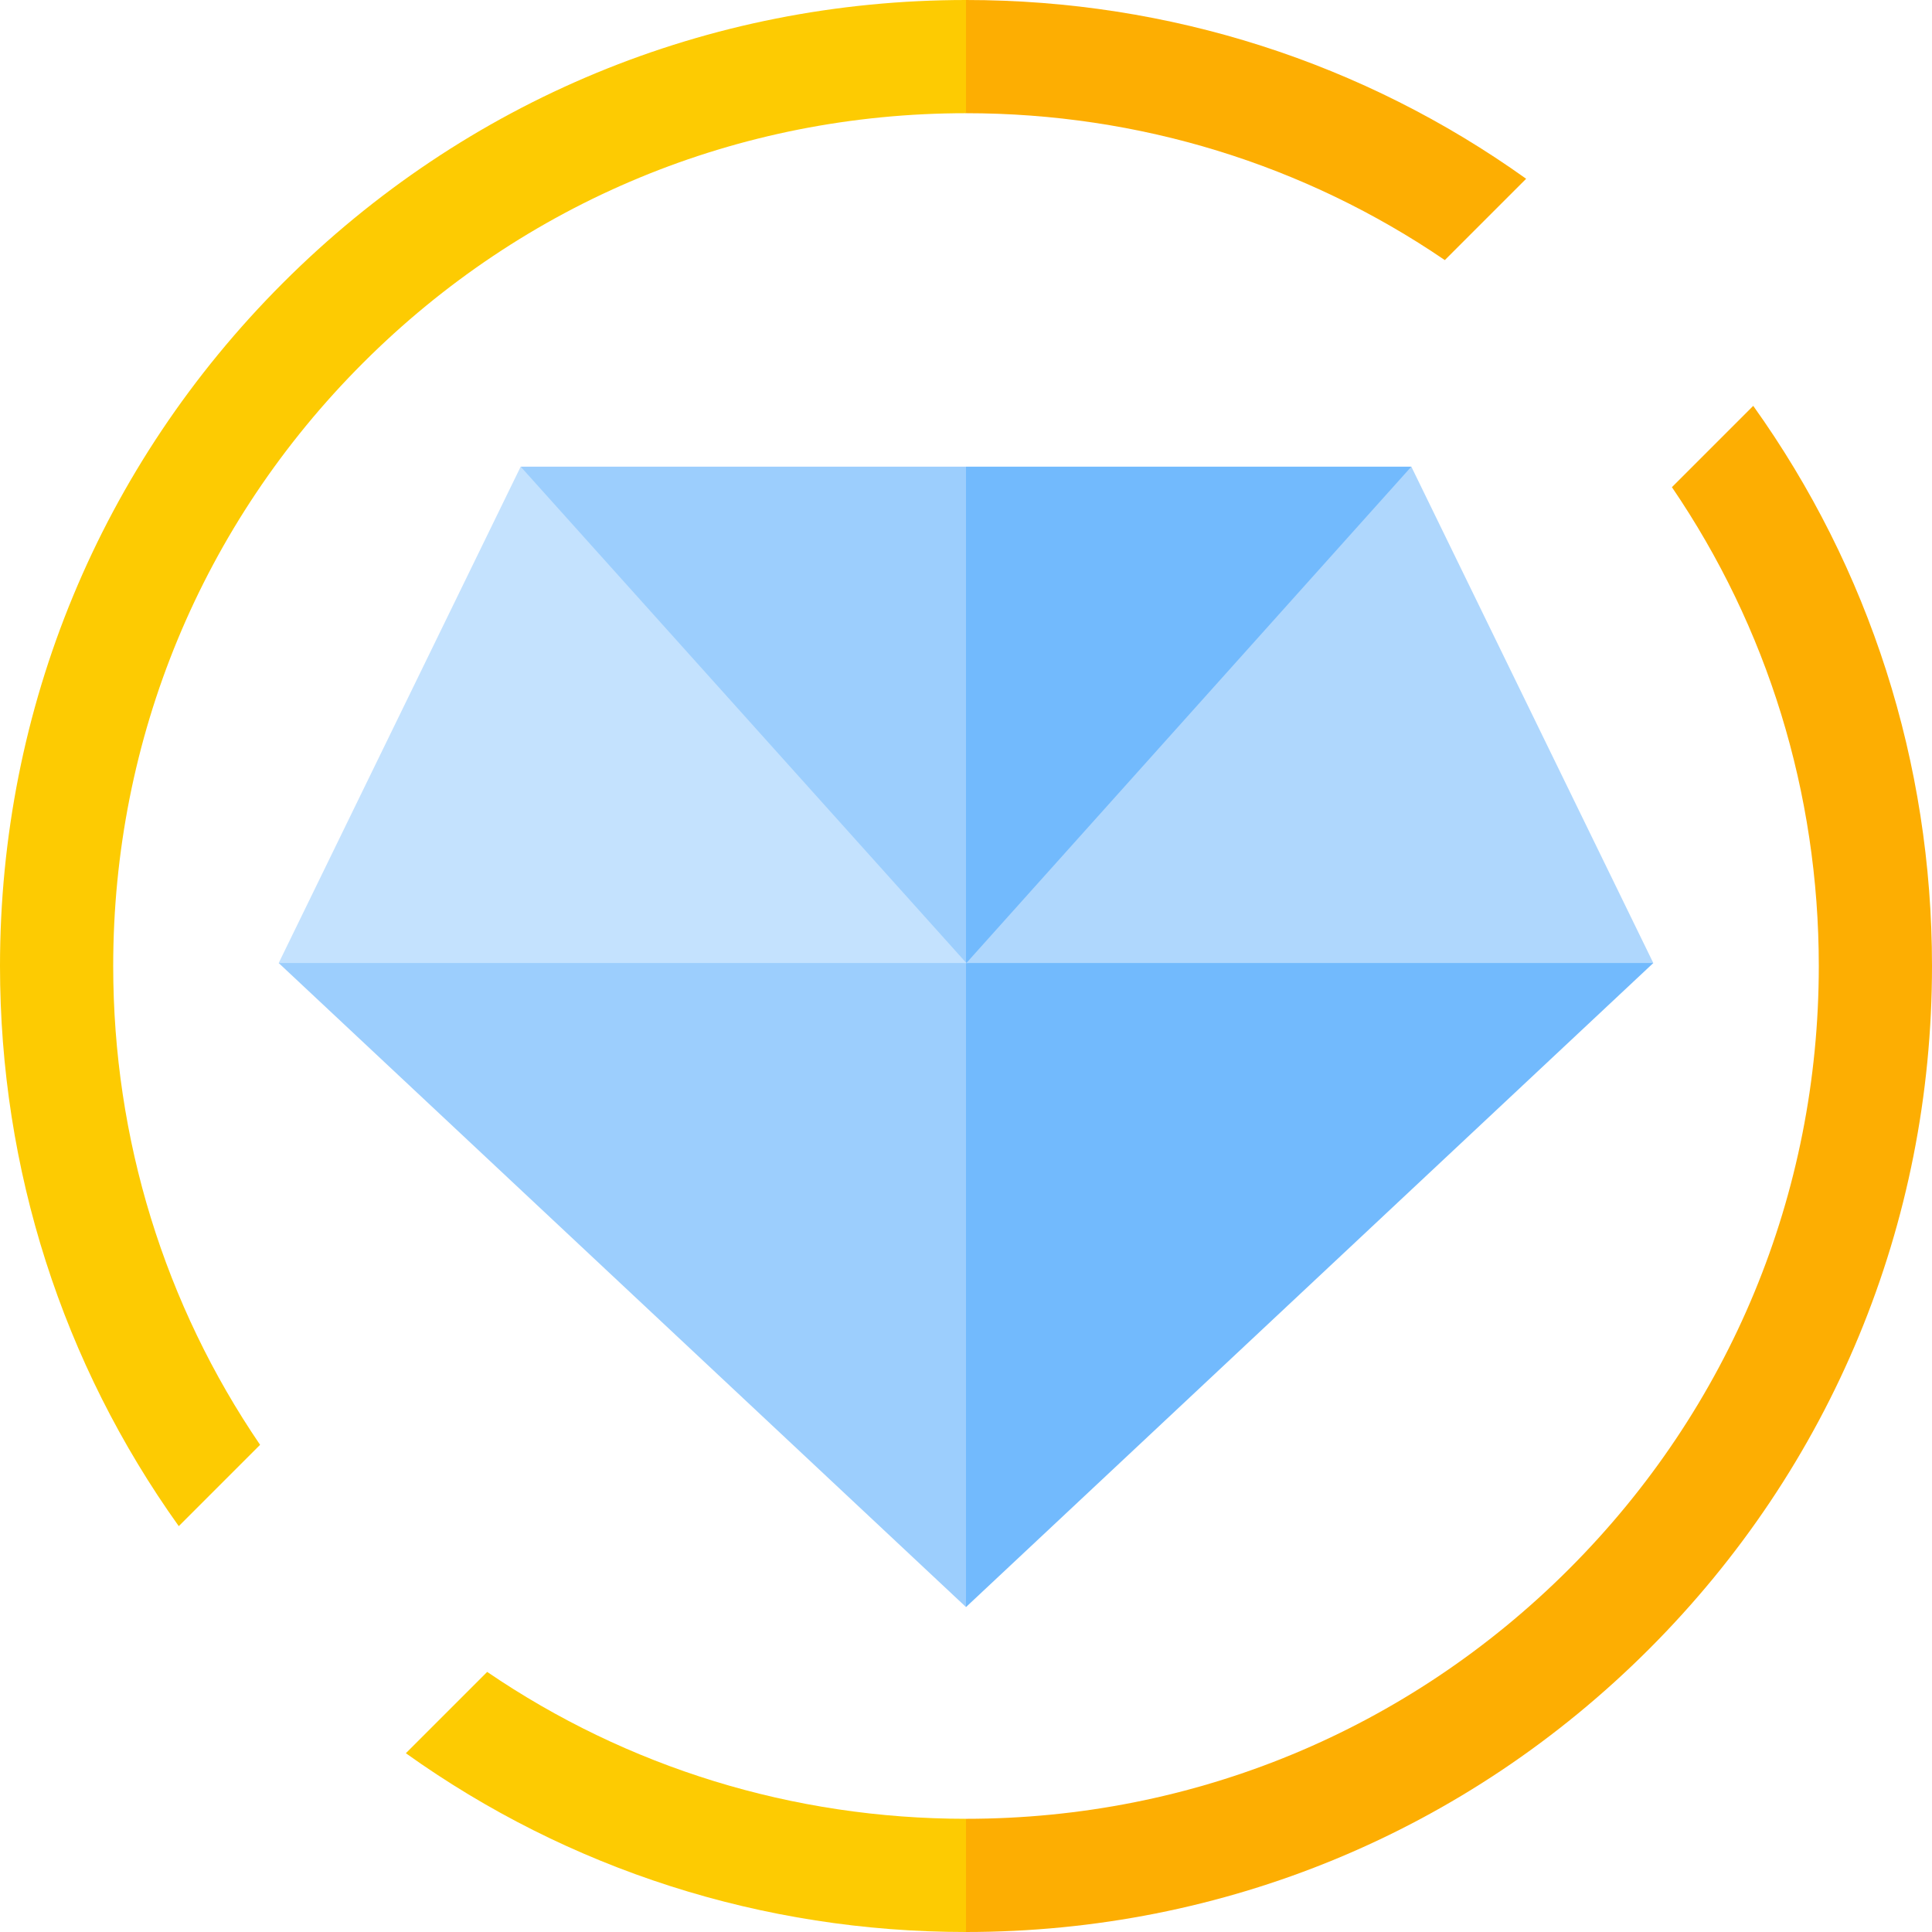
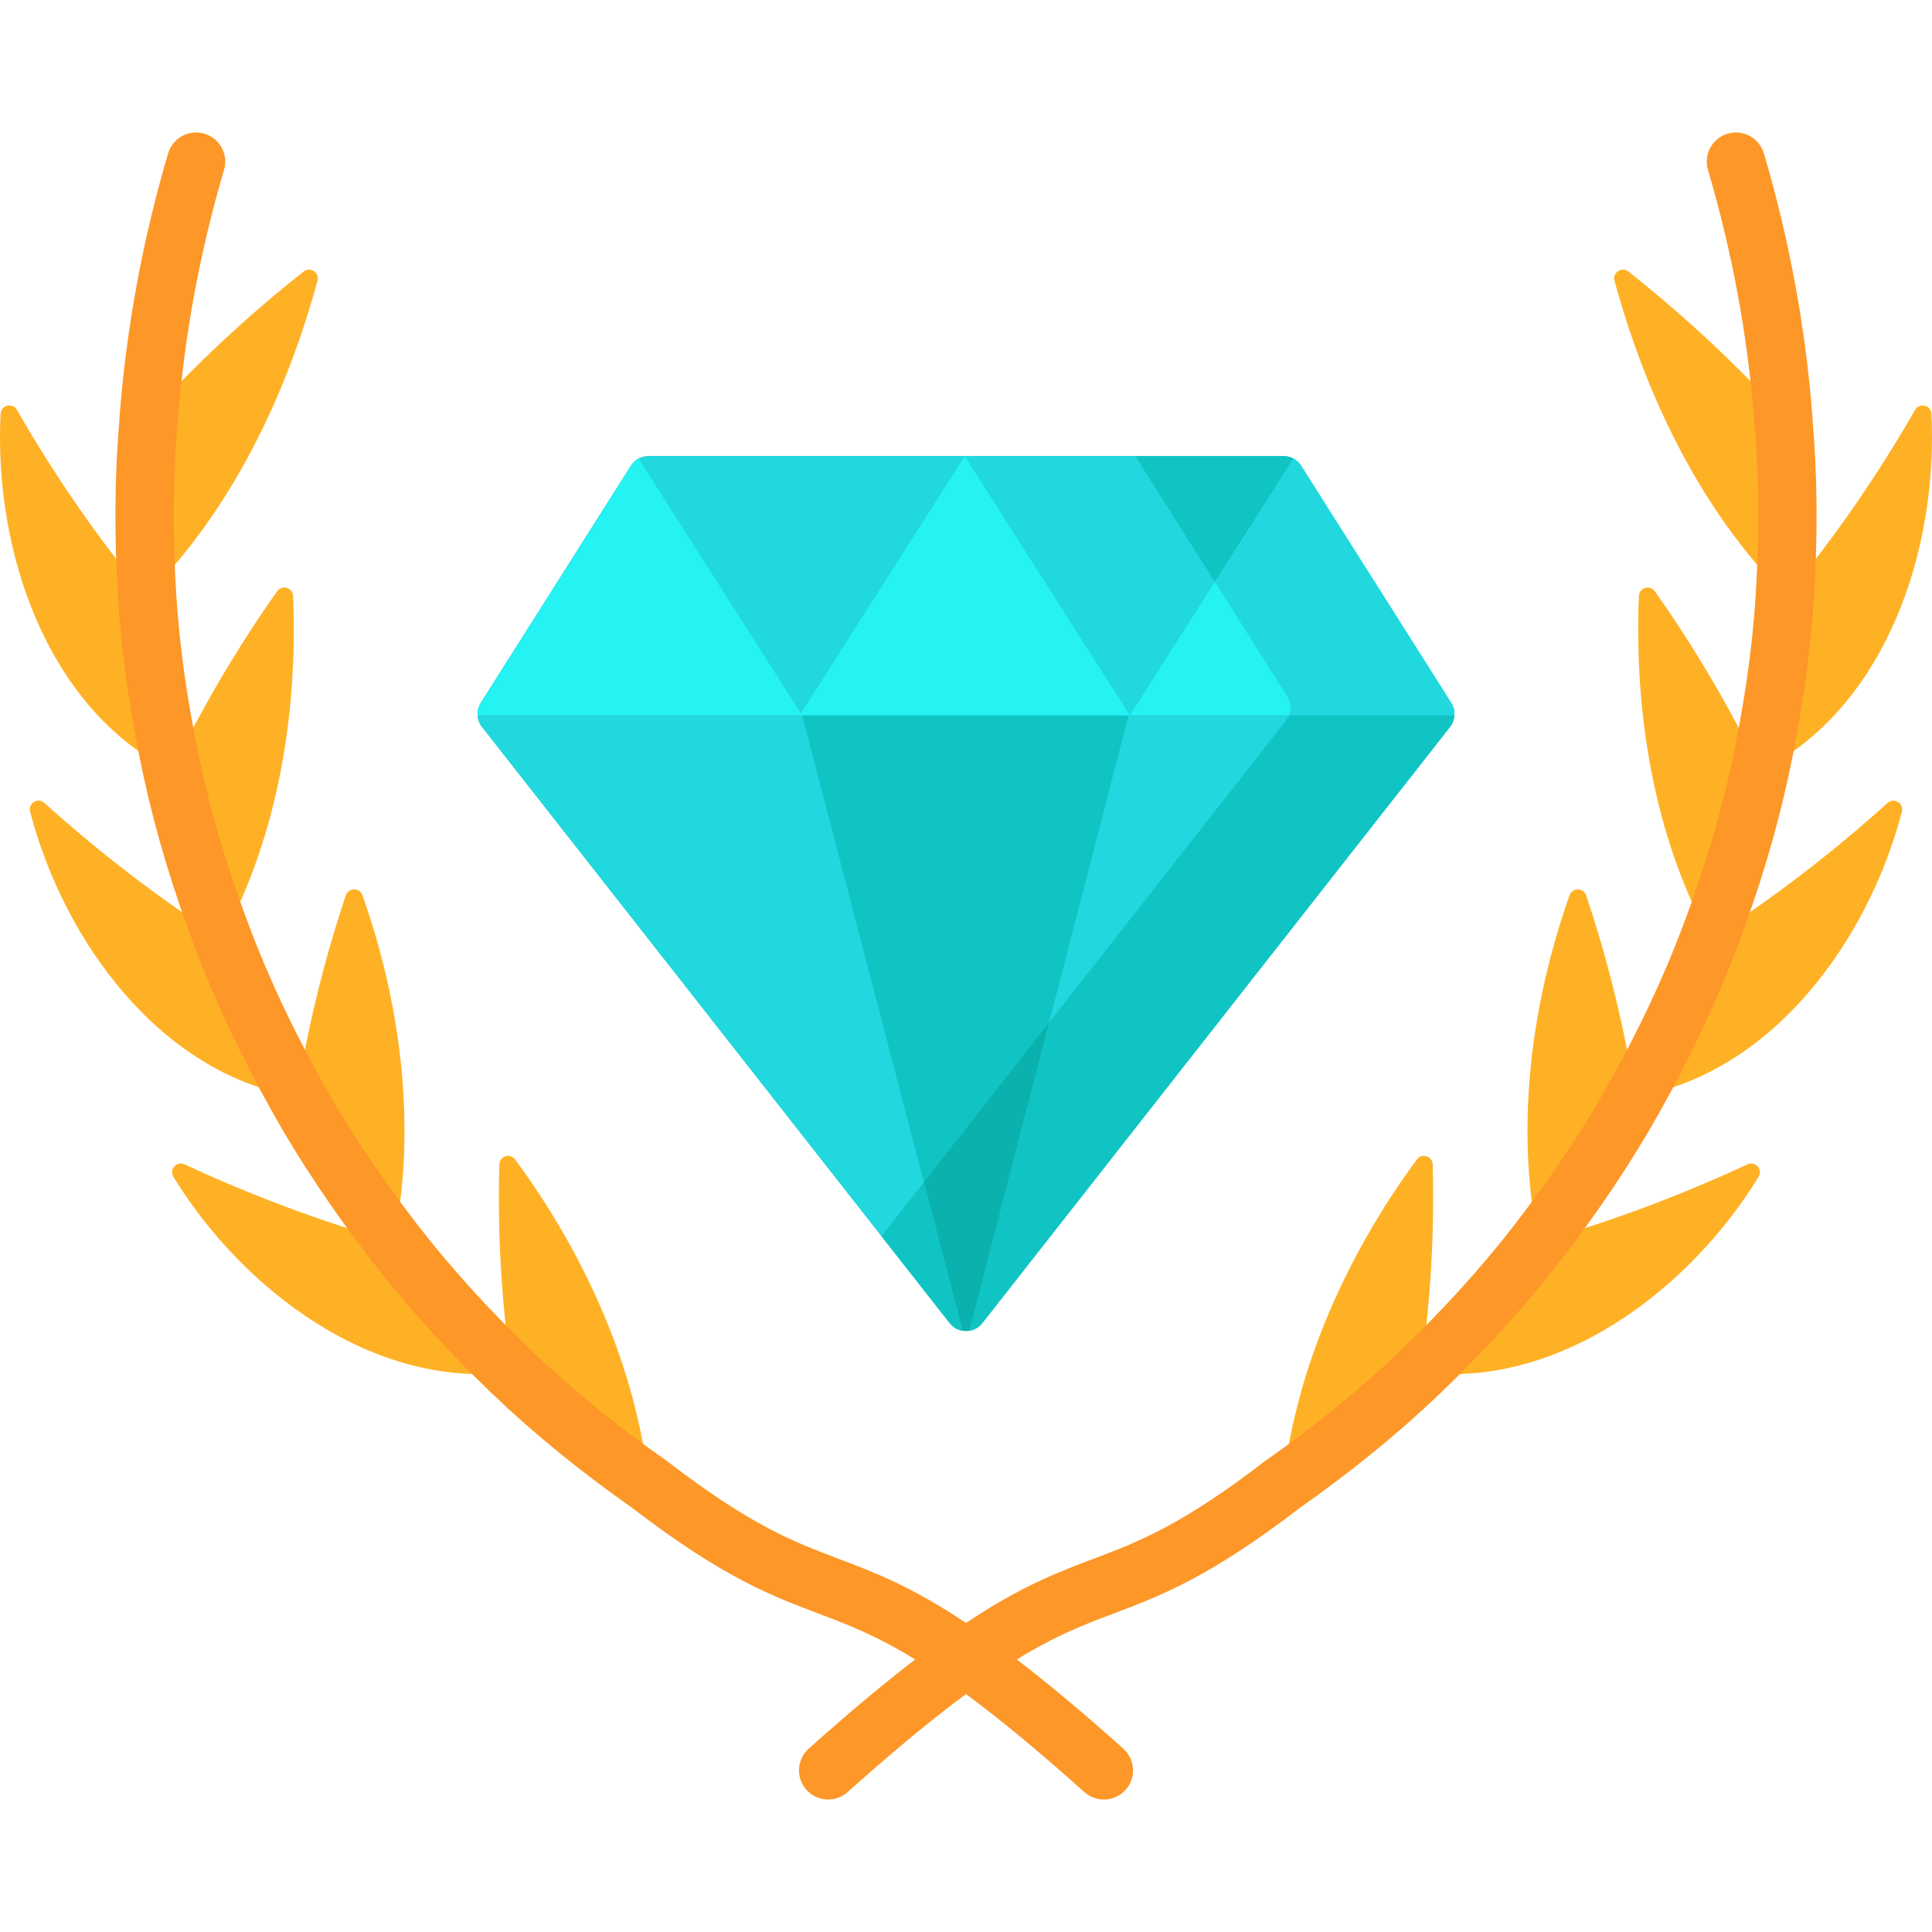
- <svg xmlns="http://www.w3.org/2000/svg" id="Capa_1" enable-background="new 0 0 512 512" height="512" viewBox="0 0 512 512" width="512">
-   <path d="m464.626 107.556-21.551 21.551c25.306 37.14 38.925 80.967 38.925 126.893 0 60.367-23.508 117.12-66.194 159.806-42.685 42.686-99.438 66.194-159.806 66.194l-10.667 19.333 10.667 10.667c68.38 0 132.667-26.629 181.02-74.981 48.351-48.352 74.98-112.639 74.98-181.019 0-53.975-16.604-105.393-47.374-148.444z" fill="#fdae02" />
-   <path d="m256 30c45.926 0 89.753 13.62 126.893 38.925l21.551-21.551c-43.051-30.77-94.468-47.374-148.444-47.374l-10.667 21.333z" fill="#fdae02" />
-   <path d="m129.107 443.075-21.551 21.551c43.051 30.77 94.469 47.374 148.444 47.374v-30c-45.926 0-89.753-13.619-126.893-38.925z" fill="#fdcb02" />
-   <path d="m0 256c0 53.975 16.604 105.393 47.374 148.444l21.551-21.551c-25.305-37.14-38.925-80.967-38.925-126.893 0-60.367 23.508-117.12 66.194-159.806s99.439-66.194 159.806-66.194v-30c-68.38 0-132.667 26.629-181.019 74.981s-74.981 112.639-74.981 181.019z" fill="#fdcb02" />
-   <path d="m438.144 255.211-64.127-131.544-75.35 36.333-42.565 95.211 95.898 22.122z" fill="#afd7fd" />
-   <path d="m256.102 255.211h-.102l-10.667 64.789 10.667 105.89 182.144-170.679z" fill="#72bafd" />
-   <path d="m256 255.098.102.113 117.915-131.544h-118.017l-10.667 57.666z" fill="#72bafd" />
-   <path d="m137.984 123.667-64.127 131.544 96.81 22.122 85.333-22.122v-.113l-42.667-95.098z" fill="#c4e2fe" />
-   <g fill="#9ccefd">
-     <path d="m73.857 255.211 182.143 170.679v-170.679z" />
-     <path d="m256 123.667h-118.016l118.016 131.431z" />
+ <svg xmlns="http://www.w3.org/2000/svg" version="1.1" id="Capa_1" x="0px" y="0px" viewBox="0 0 512.001 512.001" style="enable-background:new 0 0 512.001 512.001;" xml:space="preserve">
+   <path style="fill:#10C4C4;" d="M344.79,123.424c-1.002-1.583-2.745-2.543-4.618-2.543H256h-84.172c-1.874,0-3.616,0.96-4.618,2.543  l-39.808,62.892c-1.237,1.955-1.11,4.477,0.318,6.297L251.7,350.652c2.188,2.79,6.413,2.79,8.601,0l123.98-158.039  c1.428-1.82,1.555-4.342,0.318-6.297L344.79,123.424z" />
+   <path style="fill:#21D8DE;" d="M167.21,123.424l-0.68,1.075l-39.128,61.817c-0.63,0.996-0.902,2.138-0.833,3.261h258.862  c0.07-1.122-0.202-2.265-0.833-3.261l-39.128-61.817l-0.68-1.075c-1.002-1.583-2.745-2.543-4.618-2.543H256h-84.172  C169.955,120.881,168.212,121.841,167.21,123.424z" />
+   <g>
+     <polygon style="fill:#25F2F2;" points="255.663,120.881 211.905,189.573 256,189.573 299.422,189.573  " />
+     <path style="fill:#25F2F2;" d="M299.422,189.573l86.009,0.004l0,0c0.034-0.552-0.016-1.108-0.149-1.65   c-0.003-0.01-0.003-0.02-0.005-0.029c-0.061-0.243-0.146-0.48-0.241-0.715c-0.013-0.032-0.02-0.066-0.034-0.098   c-0.113-0.263-0.247-0.52-0.404-0.768l-8.064-12.741l-25.927-40.961l-5.817-9.191c-0.127-0.201-0.266-0.391-0.416-0.571   c-0.017-0.02-0.037-0.037-0.054-0.057c-0.136-0.159-0.278-0.312-0.43-0.452c-0.003-0.003-0.007-0.006-0.01-0.009   c-0.339-0.312-0.714-0.58-1.117-0.797l0,0L299.422,189.573z" />
  </g>
+   <path style="fill:#21D8DE;" d="M385.431,189.577C385.431,189.577,385.431,189.576,385.431,189.577  c0.034-0.552-0.016-1.109-0.149-1.65c0-0.001,0-0.001,0-0.002c-0.002-0.009-0.003-0.019-0.005-0.028  c-0.061-0.243-0.146-0.48-0.241-0.715c-0.013-0.032-0.02-0.066-0.033-0.098c-0.113-0.263-0.247-0.52-0.404-0.768l-7.282-11.505  l-8.9-14.061l-17.809-28.136l-5.817-9.191c-0.127-0.201-0.266-0.391-0.416-0.571c-0.014-0.017-0.029-0.031-0.044-0.047  c-0.003-0.004-0.007-0.007-0.011-0.012c-0.136-0.158-0.277-0.311-0.429-0.451c-0.001-0.001-0.003-0.002-0.004-0.003  c-0.003-0.003-0.006-0.005-0.009-0.007c-0.338-0.311-0.713-0.579-1.115-0.795l0,0l0,0l-20.814,32.674l19.228,30.378  c0.961,1.519,1.088,3.377,0.432,4.985L385.431,189.577z" />
+   <path style="fill:#25F2F2;" d="M169.237,121.538c-0.814,0.438-1.517,1.08-2.027,1.886l-13.982,22.09l-25.826,40.802  c-0.63,0.996-0.902,2.138-0.833,3.261l86.009-0.004L169.237,121.538z" />
+   <g>
+     <path style="fill:#21D8DE;" d="M212.578,189.573h-86.009c0.066,1.082,0.45,2.146,1.151,3.04L251.7,350.652   c0.887,1.131,2.11,1.795,3.395,2.009L212.578,189.573z" />
+     <path style="fill:#21D8DE;" d="M384.28,192.613c0.176-0.224,0.331-0.46,0.468-0.703c0.117-0.21,0.214-0.429,0.301-0.65   c0.013-0.033,0.032-0.064,0.045-0.097c0.191-0.51,0.303-1.043,0.337-1.581c0-0.002,0.001-0.004,0.001-0.006l-86.346-0.004   l-42.187,163.09l0,0c0.601-0.099,1.186-0.301,1.732-0.599c0.05-0.027,0.101-0.053,0.15-0.082c0.089-0.052,0.175-0.11,0.261-0.168   c0.078-0.052,0.155-0.106,0.231-0.162c0.071-0.053,0.14-0.107,0.209-0.164c0.092-0.077,0.182-0.158,0.27-0.242   c0.051-0.049,0.104-0.095,0.153-0.146c0.137-0.141,0.271-0.288,0.396-0.448l78.589-100.179L384.28,192.613z" />
+   </g>
+   <g>
+     <path style="fill:#10C4C4;" d="M384.28,192.613c0.176-0.224,0.331-0.46,0.468-0.703c0.116-0.208,0.211-0.424,0.298-0.643   c0.004-0.01,0.009-0.019,0.013-0.029c0.012-0.025,0.025-0.049,0.035-0.075c0.19-0.509,0.302-1.041,0.336-1.578   c0-0.003,0.001-0.006,0.001-0.009l-43.823-0.002c-0.188,0.462-0.432,0.906-0.75,1.312l-62.83,80.091l-21.13,81.685l0,0   c0.601-0.099,1.186-0.301,1.732-0.599c0.035-0.019,0.07-0.038,0.105-0.057c0.015-0.009,0.03-0.016,0.045-0.024   c0.088-0.052,0.174-0.11,0.26-0.167c0.078-0.053,0.156-0.106,0.232-0.163c0.07-0.053,0.14-0.107,0.208-0.164   c0.035-0.029,0.067-0.061,0.101-0.091c0.057-0.05,0.114-0.099,0.17-0.152c0.051-0.048,0.104-0.095,0.153-0.146   c0.137-0.141,0.271-0.288,0.395-0.448l78.589-100.179L384.28,192.613z" />
+     <path style="fill:#10C4C4;" d="M321.948,154.212l20.806-32.66c-0.385-0.207-0.785-0.385-1.211-0.496   c-0.443-0.115-0.903-0.175-1.371-0.175h-39.45c0.237,0.251,0.458,0.519,0.647,0.816L321.948,154.212z" />
+   </g>
+   <g>
+     <path style="fill:#0BB2AD;" d="M252.347,351.333c-0.228-0.206-0.448-0.426-0.645-0.678   C251.9,350.907,252.119,351.128,252.347,351.333z" />
+     <path style="fill:#0BB2AD;" d="M253.083,351.883c-0.178-0.112-0.35-0.234-0.517-0.368   C252.733,351.649,252.905,351.772,253.083,351.883z" />
+     <path style="fill:#0BB2AD;" d="M253.934,352.317c-0.198-0.08-0.394-0.165-0.583-0.27   C253.54,352.151,253.735,352.239,253.934,352.317z" />
+     <path style="fill:#0BB2AD;" d="M254.816,352.589c-0.065-0.014-0.128-0.033-0.193-0.05   C254.687,352.555,254.751,352.575,254.816,352.589z" />
+     <path style="fill:#0BB2AD;" d="M233.612,327.595l0.787,1.004L233.612,327.595z" />
+     <path style="fill:#0BB2AD;" d="M244.832,313.293l10.255,39.337c0.602,0.095,1.217,0.102,1.82-0.001l21.121-81.651L244.832,313.293z   " />
+   </g>
+   <g>
+     <path style="fill:#21D8DE;" d="M255.095,352.661l-0.008-0.031c-0.09-0.014-0.181-0.022-0.271-0.041   C254.91,352.61,255,352.645,255.095,352.661z" />
+     <path style="fill:#21D8DE;" d="M254.623,352.539c-0.234-0.058-0.463-0.132-0.689-0.222   C254.159,352.409,254.389,352.479,254.623,352.539z" />
+     <polygon style="fill:#21D8DE;" points="234.399,328.599 251.7,350.652 251.702,350.655 251.7,350.652  " />
+     <path style="fill:#21D8DE;" d="M252.566,351.515c-0.074-0.059-0.148-0.118-0.219-0.182   C252.418,351.397,252.492,351.455,252.566,351.515z" />
+     <path style="fill:#21D8DE;" d="M253.35,352.048c-0.091-0.05-0.178-0.109-0.267-0.165   C253.172,351.939,253.259,351.997,253.35,352.048z" />
+   </g>
+   <path style="fill:#10C4C4;" d="M233.612,327.595l0.787,1.004l17.3,22.053c0.001,0.001,0.002,0.002,0.002,0.003  c0.198,0.252,0.417,0.473,0.645,0.678c0.071,0.064,0.145,0.122,0.219,0.182c0.166,0.135,0.339,0.256,0.517,0.368  c0.089,0.056,0.176,0.115,0.267,0.165c0.189,0.104,0.385,0.189,0.583,0.27c0.226,0.089,0.455,0.164,0.689,0.222  c0.064,0.017,0.128,0.036,0.193,0.05c0.09,0.019,0.181,0.027,0.271,0.041l-10.255-39.337L233.612,327.595z" />
+   <g>
+     <path style="fill:#FFB125;" d="M39.097,110.51c12.916-14.092,26.452-26.773,41.355-38.546c1.753-1.384,4.276,0.273,3.689,2.428   c-8.353,30.703-22.948,61.045-45.448,83.601C37.683,142.202,37.668,126.279,39.097,110.51z" />
+     <path style="fill:#FFB125;" d="M38.695,158.005c-12.99-15.676-24.152-31.883-34.211-49.381c-1.15-2.001-4.209-1.287-4.326,1.018   c-1.814,35.843,11.881,77.782,45.246,94.697C42.079,189.096,39.683,173.585,38.695,158.005z" />
+     <path style="fill:#FFB125;" d="M45.402,204.327c8.175-16.82,17.326-32.47,28.051-47.64c1.273-1.8,4.126-0.975,4.219,1.227   c1.307,30.962-4.006,63.692-18.842,90.871C53.332,234.319,48.692,219.46,45.402,204.327z" />
+     <path style="fill:#FFB125;" d="M58.834,248.797c-16.867-10.84-32.276-22.694-47.056-36.007c-1.705-1.536-4.38,0.068-3.802,2.288   c8.904,34.236,34.367,69.369,70.62,75.574C71.06,277.194,64.309,263.227,58.834,248.797z" />
+     <path style="fill:#FFB125;" d="M78.59,290.642c2.955-18.351,7.181-35.856,13.064-53.357c0.7-2.082,3.655-2.122,4.388-0.052   c10.289,29.048,14.457,61.819,8.249,91.936C94.856,316.957,86.126,304.122,78.59,290.642z" />
+     <path style="fill:#FFB125;" d="M104.299,329.179c-19.228-5.447-37.392-12.26-55.383-20.61c-2.078-0.965-4.161,1.347-2.963,3.301   c18.497,30.164,53.127,56.281,89.602,51.78C124.358,352.923,113.777,341.464,104.299,329.179z" />
+     <path style="fill:#FFB125;" d="M135.546,363.642c-2.624-18.489-3.738-36.521-3.223-55.057c0.061-2.197,2.88-3.098,4.184-1.329   c18.423,24.977,32.166,55.317,35.455,86.077C159.152,384.331,146.852,374.49,135.546,363.642z" />
+     <path style="fill:#FFB125;" d="M472.903,110.51c-12.916-14.092-26.452-26.773-41.355-38.546c-1.753-1.384-4.276,0.273-3.689,2.428   c8.353,30.703,22.948,61.045,45.448,83.601C474.317,142.202,474.332,126.279,472.903,110.51z" />
+     <path style="fill:#FFB125;" d="M473.305,158.005c12.99-15.676,24.152-31.883,34.211-49.381c1.15-2.001,4.209-1.287,4.326,1.018   c1.814,35.843-11.881,77.782-45.246,94.697C469.921,189.096,472.317,173.585,473.305,158.005z" />
+     <path style="fill:#FFB125;" d="M466.598,204.327c-8.175-16.82-17.326-32.47-28.051-47.64c-1.273-1.8-4.126-0.975-4.219,1.227   c-1.307,30.962,4.006,63.692,18.842,90.871C458.668,234.319,463.308,219.46,466.598,204.327z" />
+     <path style="fill:#FFB125;" d="M453.166,248.797c16.867-10.84,32.276-22.694,47.056-36.007c1.705-1.536,4.38,0.068,3.802,2.288   c-8.904,34.236-34.367,69.369-70.62,75.574C440.94,277.194,447.691,263.227,453.166,248.797z" />
+     <path style="fill:#FFB125;" d="M433.41,290.642c-2.955-18.351-7.181-35.856-13.064-53.357c-0.7-2.082-3.655-2.122-4.388-0.052   c-10.289,29.048-14.457,61.819-8.249,91.936C417.144,316.957,425.874,304.122,433.41,290.642z" />
+     <path style="fill:#FFB125;" d="M407.701,329.179c19.228-5.447,37.392-12.26,55.383-20.61c2.079-0.965,4.161,1.347,2.964,3.301   c-18.497,30.164-53.127,56.281-89.602,51.78C387.642,352.923,398.223,341.464,407.701,329.179z" />
+     <path style="fill:#FFB125;" d="M376.454,363.642c2.624-18.489,3.738-36.521,3.223-55.057c-0.061-2.197-2.88-3.098-4.184-1.329   c-18.423,24.977-32.166,55.317-35.455,86.077C352.848,384.331,365.148,374.49,376.454,363.642z" />
+   </g>
+   <path style="fill:#FD9727;" d="M480.34,111.142c-0.003-0.152,0-0.303-0.011-0.456c-1.766-23.507-6.099-47.072-12.879-70.039  c-1.208-4.093-5.508-6.432-9.598-5.223c-4.093,1.208-6.432,5.505-5.224,9.598c6.406,21.699,10.515,43.949,12.231,66.143  c0.004,0.166,0.005,0.332,0.02,0.5c1.302,14.349,1.432,29.898,0.388,46.217c-0.001,0.006-0.002,0.013-0.002,0.019  c-0.898,14.169-3.097,29.341-6.534,45.095c0,0.001-0.001,0.003-0.001,0.004c-2.992,13.763-7.394,28.327-13.08,43.288  c-0.002,0.005-0.003,0.009-0.005,0.014v0.001c-4.985,13.138-11.461,26.849-19.247,40.753l0,0  c-6.865,12.279-15.286,24.901-25.032,37.516c-0.002,0.002-0.003,0.005-0.005,0.007c-0.002,0.002-0.004,0.004-0.005,0.006  c-8.638,11.195-18.876,22.484-30.431,33.556l-0.001,0.001c-10.297,9.88-22.225,19.602-35.455,28.899  c-0.048,0.034-0.09,0.073-0.137,0.107c-0.045,0.033-0.093,0.061-0.137,0.095c-22.256,17.1-33.534,21.365-45.474,25.878  c-9.457,3.576-19.111,7.235-33.719,16.973c-14.608-9.738-24.262-13.397-33.719-16.973c-11.94-4.514-23.218-8.778-45.474-25.878  c-0.044-0.034-0.092-0.061-0.137-0.094c-0.047-0.035-0.09-0.074-0.138-0.108c-13.23-9.296-25.158-19.019-35.455-28.899l-0.001-0.001  c-11.555-11.071-21.793-22.361-30.431-33.556c-0.002-0.002-0.004-0.004-0.005-0.006c-0.002-0.002-0.003-0.005-0.005-0.007  c-9.746-12.615-18.168-25.237-25.032-37.516l0,0c-7.787-13.904-14.262-27.615-19.247-40.753c0-0.001,0-0.001-0.001-0.001  c-0.002-0.005-0.003-0.009-0.005-0.014C60.664,231.327,56.263,216.763,53.27,203c0-0.002-0.001-0.003-0.001-0.004  c-3.438-15.754-5.636-30.927-6.534-45.095c-0.001-0.007-0.002-0.013-0.002-0.019c-1.044-16.318-0.914-31.868,0.388-46.217  c0.015-0.168,0.016-0.334,0.02-0.5c1.716-22.194,5.825-44.443,12.231-66.143c1.208-4.093-1.131-8.39-5.224-9.598  c-4.089-1.211-8.39,1.13-9.598,5.223c-6.78,22.967-11.113,46.532-12.879,70.039c-0.012,0.153-0.009,0.304-0.011,0.456  c-1.3,14.895-1.423,30.943-0.348,47.727c0,0.004,0,0.007,0,0.011c0.948,14.933,3.254,30.871,6.852,47.372  c0.002,0.011,0.003,0.022,0.005,0.033c3.156,14.509,7.776,29.814,13.734,45.489c0.002,0.004,0.003,0.008,0.004,0.012  c5.253,13.841,12.049,28.242,20.202,42.802c0.002,0.003,0.003,0.006,0.005,0.009c7.236,12.943,16.082,26.207,26.294,39.423  c0.001,0.001,0.002,0.002,0.003,0.003c0.001,0.001,0.001,0.001,0.001,0.002c9.108,11.805,19.867,23.674,31.979,35.279  c0.003,0.003,0.007,0.006,0.01,0.009c10.823,10.382,23.312,20.569,37.121,30.281c23.982,18.411,36.851,23.277,49.294,27.982  c7.745,2.928,15.284,5.784,25.721,12.203c-7.99,6.124-17.244,13.808-28.224,23.632c-3.18,2.845-3.452,7.73-0.606,10.91  c1.526,1.706,3.639,2.575,5.761,2.575c1.834,0,3.675-0.649,5.149-1.969c12.732-11.393,22.908-19.719,31.383-25.981  c8.474,6.262,18.65,14.588,31.383,25.981c1.474,1.319,3.315,1.969,5.149,1.969c2.122,0,4.235-0.869,5.761-2.575  c2.846-3.18,2.575-8.065-0.606-10.91c-10.979-9.825-20.234-17.509-28.224-23.632c10.436-6.419,17.976-9.275,25.721-12.203  c12.444-4.704,25.312-9.571,49.294-27.982c13.809-9.712,26.298-19.899,37.121-30.281c0.003-0.003,0.007-0.006,0.01-0.009  c12.112-11.605,22.871-23.474,31.979-35.279c0-0.001,0.001-0.001,0.001-0.002c0.001-0.001,0.002-0.002,0.003-0.003  c10.212-13.216,19.058-26.48,26.294-39.423c0.002-0.003,0.003-0.006,0.005-0.009c8.152-14.56,14.949-28.961,20.202-42.802  c0.001-0.004,0.003-0.008,0.004-0.012c5.958-15.675,10.578-30.98,13.734-45.489c0.002-0.011,0.003-0.022,0.005-0.033  c3.599-16.501,5.904-32.439,6.852-47.372c0-0.004,0-0.007,0-0.011C481.763,142.085,481.641,126.037,480.34,111.142z" />
+   <g>
+ </g>
+   <g>
+ </g>
+   <g>
+ </g>
+   <g>
+ </g>
+   <g>
+ </g>
+   <g>
+ </g>
+   <g>
+ </g>
+   <g>
+ </g>
+   <g>
+ </g>
+   <g>
+ </g>
+   <g>
+ </g>
+   <g>
+ </g>
+   <g>
+ </g>
+   <g>
+ </g>
+   <g>
+ </g>
</svg>
